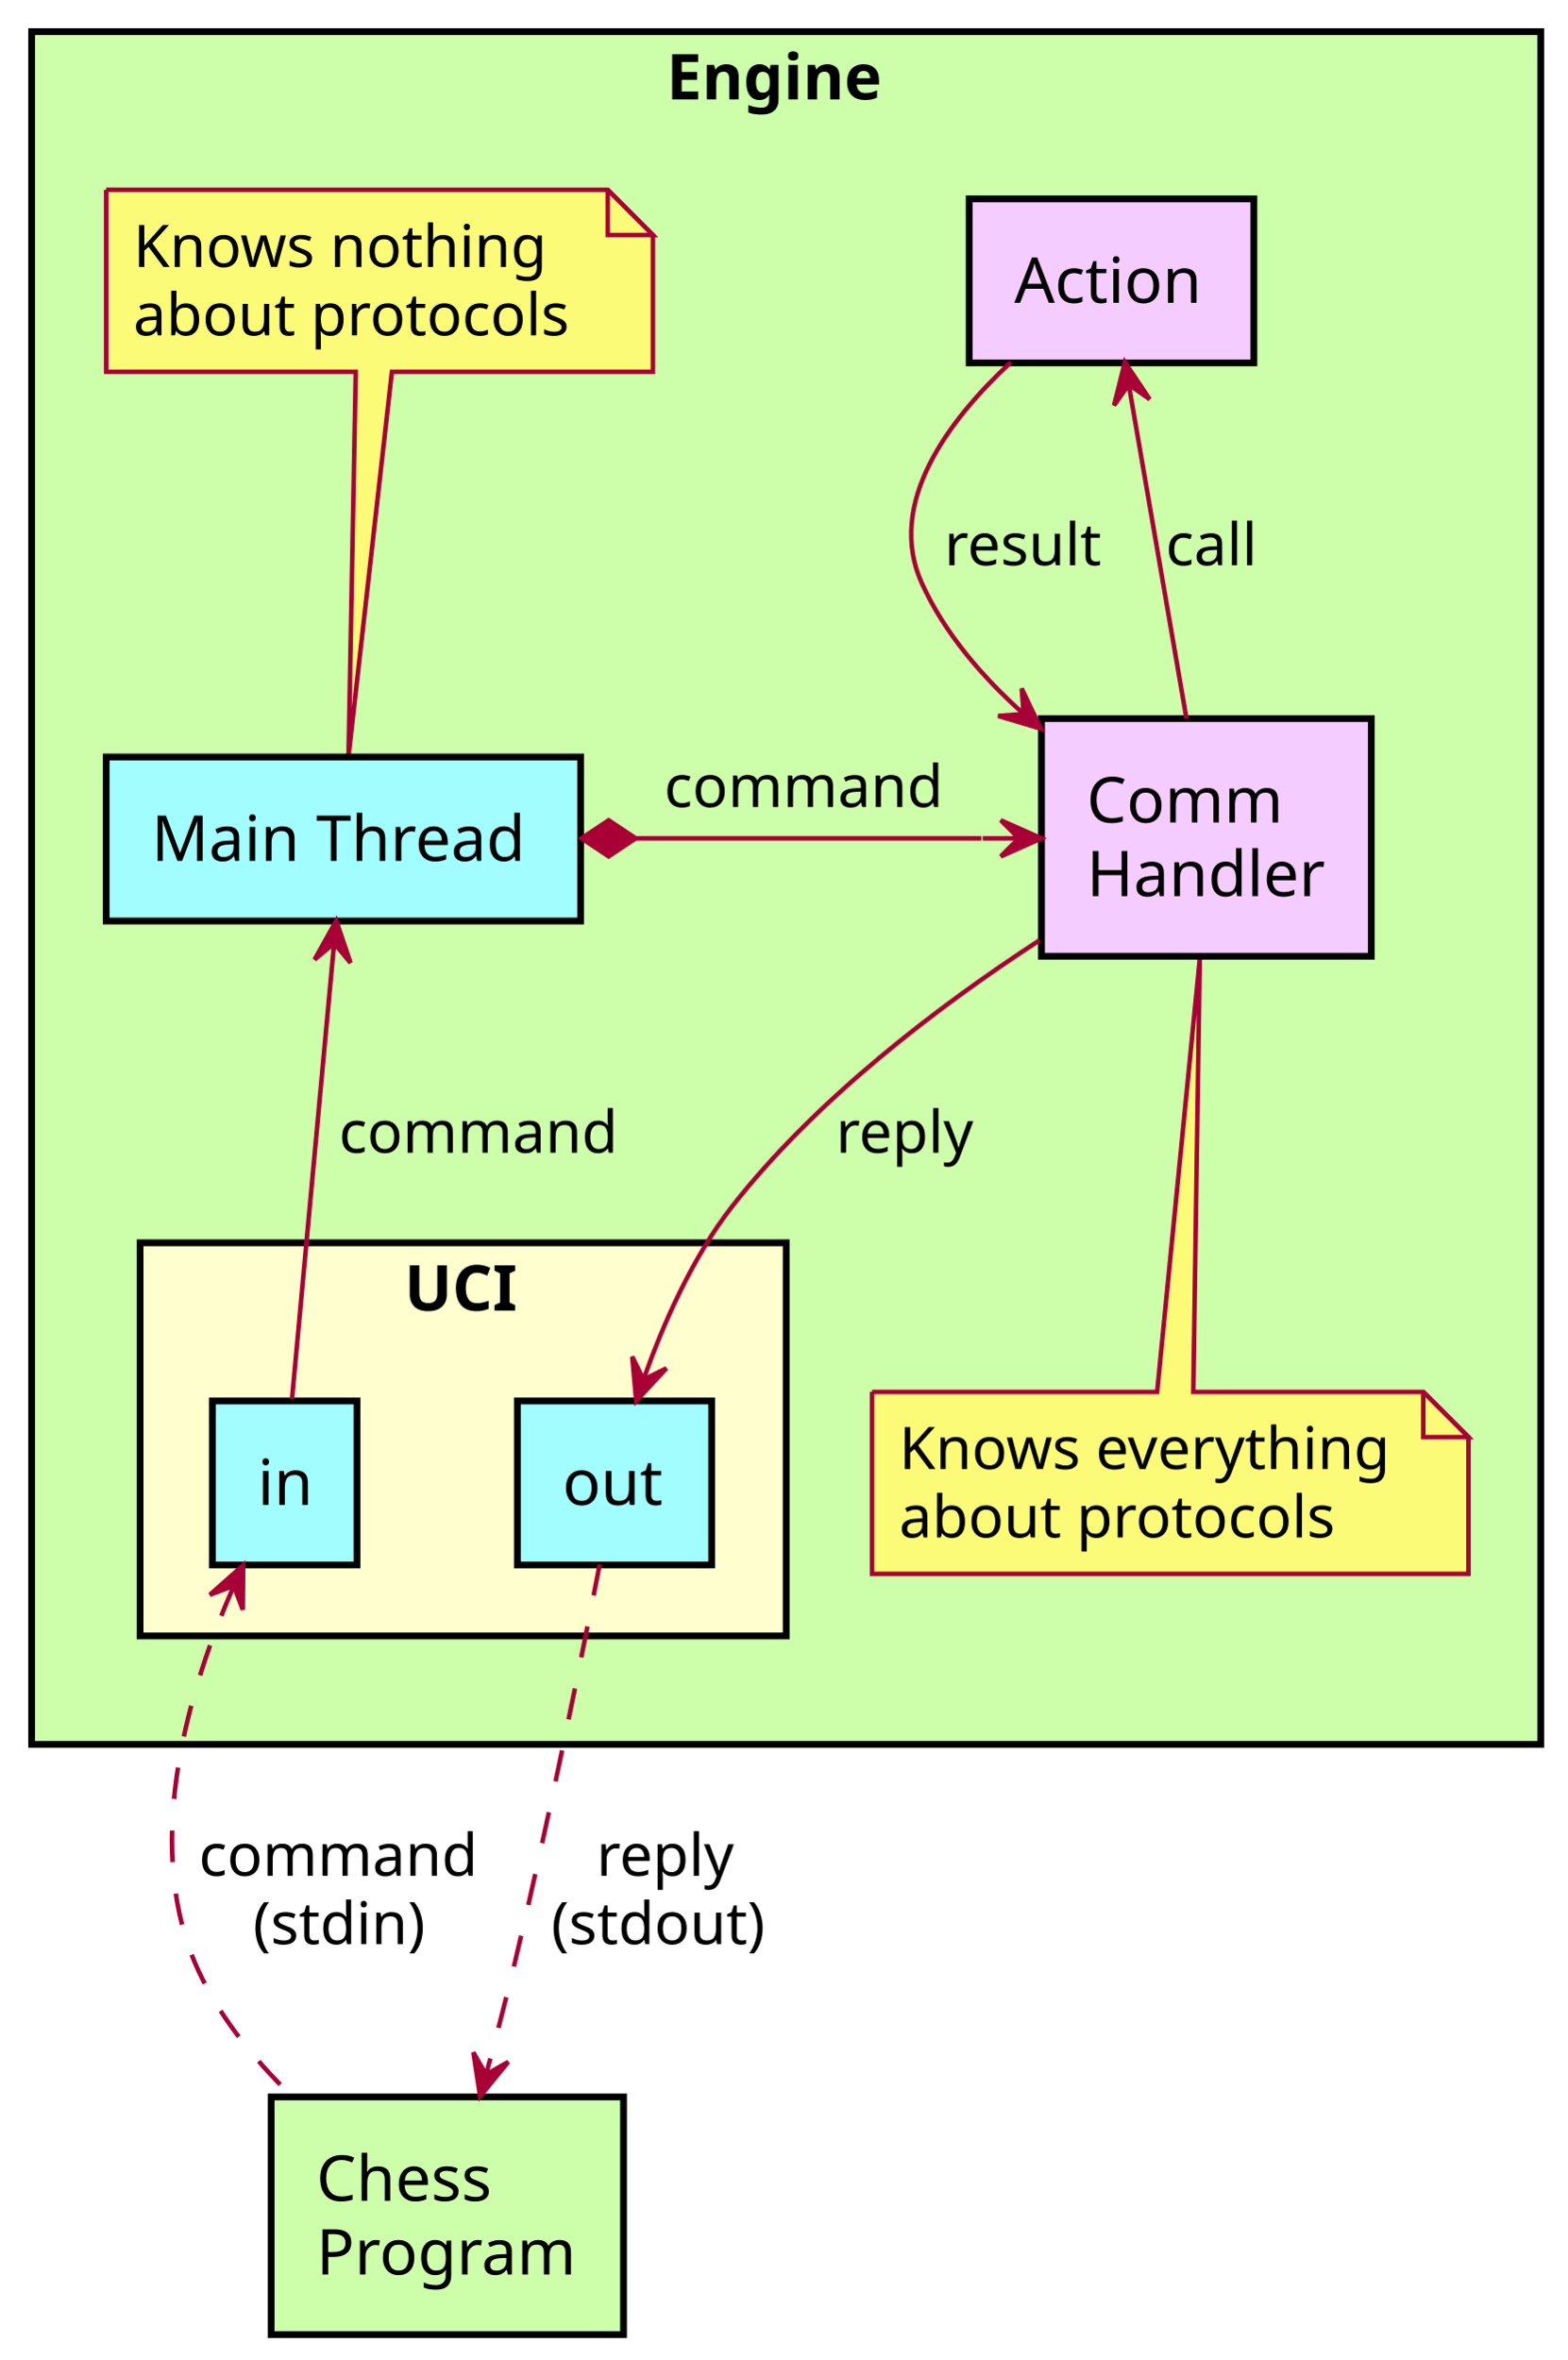
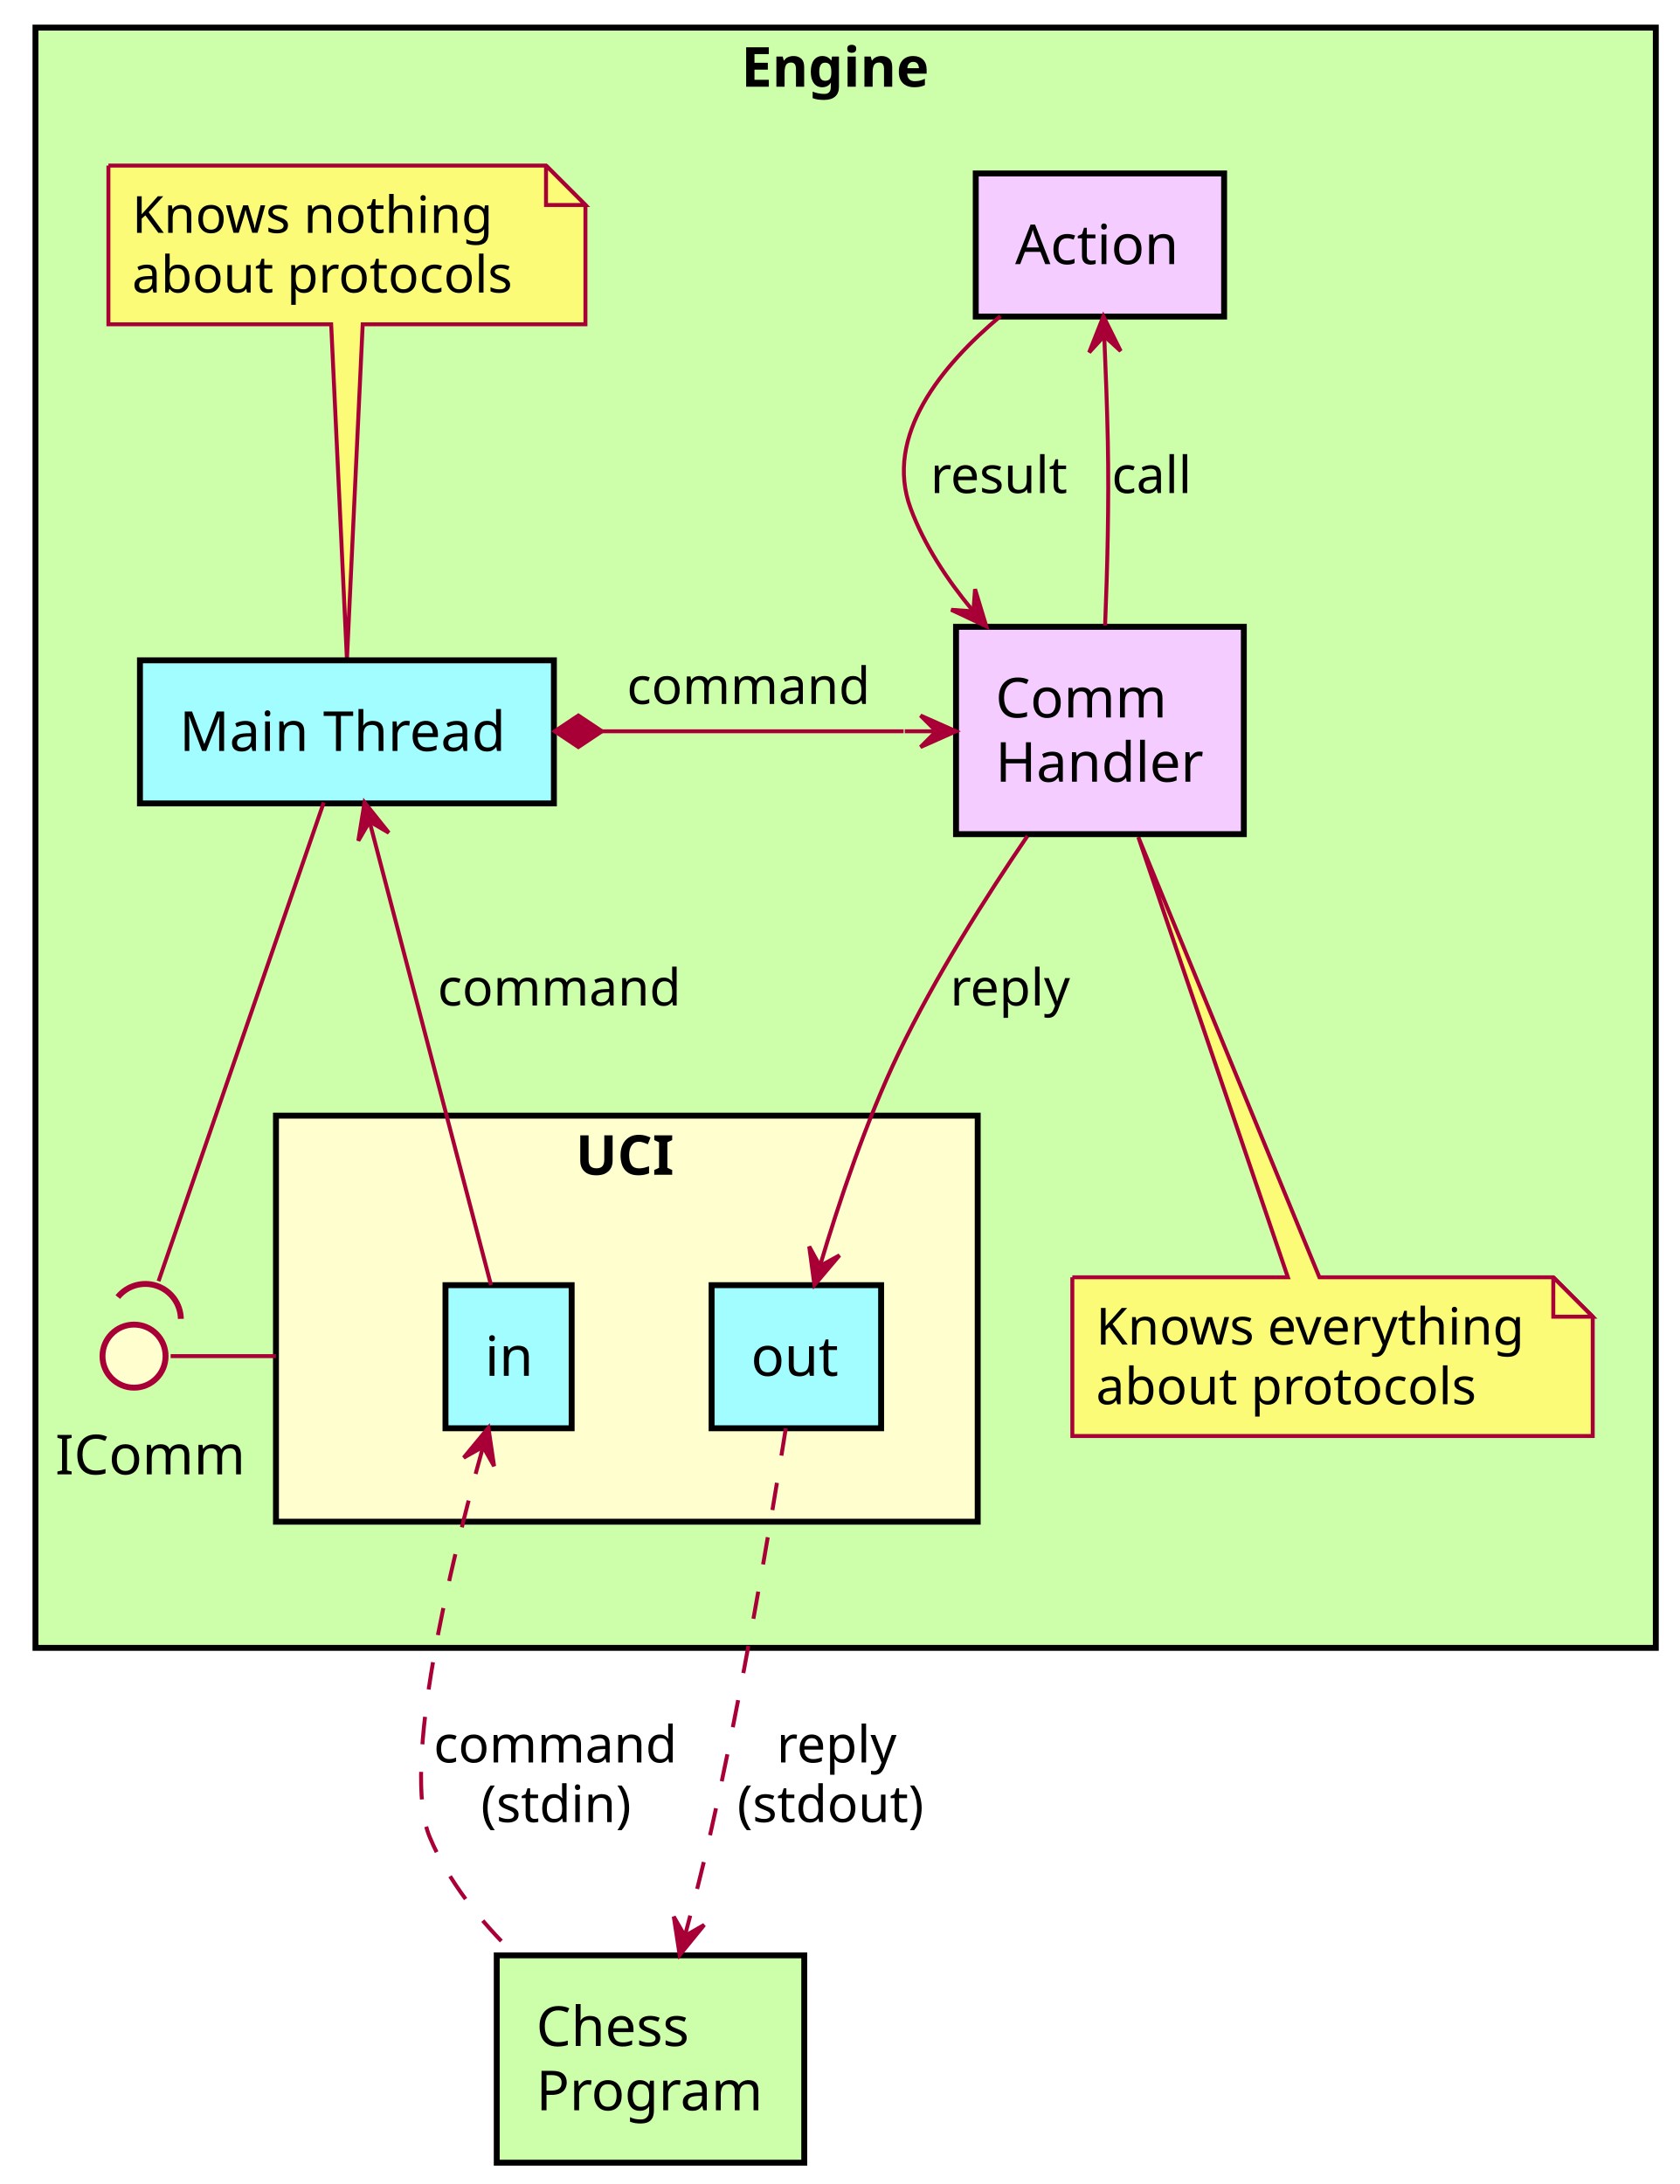
- <svg xmlns="http://www.w3.org/2000/svg" contentScriptType="application/ecmascript" contentStyleType="text/css" height="522px" preserveAspectRatio="none" style="width:347px;height:522px;background:#FFFFFE;" version="1.1" viewBox="0 0 347 522" width="347px" zoomAndPan="magnify">
+ <svg xmlns="http://www.w3.org/2000/svg" contentScriptType="application/ecmascript" contentStyleType="text/css" height="554px" preserveAspectRatio="none" style="width:426px;height:554px;background:#FFFFFE;" version="1.1" viewBox="0 0 426 554" width="426px" zoomAndPan="magnify">
  <defs />
  <g>
-     <rect fill="#CDFFAB" height="379" style="stroke:#000000;stroke-width:1.5;" width="334" x="7" y="7" />
-     <text fill="#000000" font-family="sans-serif" font-size="14" font-weight="bold" lengthAdjust="spacing" textLength="53" x="147.5" y="21.995">Engine</text>
-     <rect fill="#FEFECE" height="87" style="stroke:#000000;stroke-width:1.5;" width="143" x="31" y="275" />
-     <text fill="#000000" font-family="sans-serif" font-size="14" font-weight="bold" lengthAdjust="spacing" textLength="26" x="89.5" y="289.995">UCI</text>
-     <path d="M23.5,42 L23.5,82.266 A0,0 0 0 0 23.5,82.266 L78.73,82.266 L77.13,167.3 L86.73,82.266 L144.5,82.266 A0,0 0 0 0 144.5,82.266 L144.5,52 L134.5,42 L23.5,42 A0,0 0 0 0 23.5,42 " fill="#FBFB77" style="stroke:#A80036;stroke-width:1.0;" />
-     <path d="M134.5,42 L134.5,52 L144.5,52 L134.5,42 " fill="#FBFB77" style="stroke:#A80036;stroke-width:1.0;" />
-     <text fill="#000000" font-family="sans-serif" font-size="13" lengthAdjust="spacing" textLength="92" x="29.5" y="59.067">Knows nothing</text>
-     <text fill="#000000" font-family="sans-serif" font-size="13" lengthAdjust="spacing" textLength="100" x="29.5" y="74.2">about protocols</text>
-     <path d="M193,308 L193,348.266 A0,0 0 0 0 193,348.266 L325,348.266 A0,0 0 0 0 325,348.266 L325,318 L315,308 L264.1,308 L265.53,212.27 L256.1,308 L193,308 A0,0 0 0 0 193,308 " fill="#FBFB77" style="stroke:#A80036;stroke-width:1.0;" />
-     <path d="M315,308 L315,318 L325,318 L315,308 " fill="#FBFB77" style="stroke:#A80036;stroke-width:1.0;" />
-     <text fill="#000000" font-family="sans-serif" font-size="13" lengthAdjust="spacing" textLength="111" x="199" y="325.067">Knows everything</text>
-     <text fill="#000000" font-family="sans-serif" font-size="13" lengthAdjust="spacing" textLength="100" x="199" y="340.2">about protocols</text>
-     <rect fill="#A1FDFF" height="36.297" style="stroke:#000000;stroke-width:1.5;" width="105" x="23.5" y="167.5" />
-     <text fill="#000000" font-family="sans-serif" font-size="14" lengthAdjust="spacing" textLength="85" x="33.5" y="190.495">Main Thread</text>
-     <rect fill="#F5CCFF" height="52.594" style="stroke:#000000;stroke-width:1.5;" width="73" x="230.5" y="159" />
-     <text fill="#000000" font-family="sans-serif" font-size="14" lengthAdjust="spacing" textLength="45" x="240.5" y="181.995">Comm</text>
-     <text fill="#000000" font-family="sans-serif" font-size="14" lengthAdjust="spacing" textLength="53" x="240.5" y="198.292">Handler</text>
-     <rect fill="#F5CCFF" height="36.297" style="stroke:#000000;stroke-width:1.5;" width="63" x="214.5" y="44" />
-     <text fill="#000000" font-family="sans-serif" font-size="14" lengthAdjust="spacing" textLength="43" x="224.5" y="66.995">Action</text>
-     <rect fill="#A1FDFF" height="36.297" style="stroke:#000000;stroke-width:1.5;" width="43" x="114.5" y="310" />
-     <text fill="#000000" font-family="sans-serif" font-size="14" lengthAdjust="spacing" textLength="23" x="124.5" y="332.995">out</text>
-     <rect fill="#A1FDFF" height="36.297" style="stroke:#000000;stroke-width:1.5;" width="32" x="47" y="310" />
-     <text fill="#000000" font-family="sans-serif" font-size="14" lengthAdjust="spacing" textLength="12" x="57" y="332.995">in</text>
-     <rect fill="#CDFFAB" height="52.594" style="stroke:#000000;stroke-width:1.5;" width="78" x="60" y="464" />
-     <text fill="#000000" font-family="sans-serif" font-size="14" lengthAdjust="spacing" textLength="44" x="70" y="486.995">Chess</text>
-     <text fill="#000000" font-family="sans-serif" font-size="14" lengthAdjust="spacing" textLength="58" x="70" y="503.292">Program</text>
-     <path d="M140.7,185.5 C140.7,185.5 194.24,185.5 217.21,185.5 " fill="none" id="Main-Handler" style="stroke:#A80036;stroke-width:1.0;" />
-     <polygon fill="#A80036" points="230.49,185.5,221.49,181.5,225.49,185.5,221.49,189.5,230.49,185.5" style="stroke:#A80036;stroke-width:1.0;" />
-     <line style="stroke:#A80036;stroke-width:1.0;" x1="225.49" x2="217.49" y1="185.5" y2="185.5" />
-     <polygon fill="#A80036" points="128.7,185.5,134.7,189.5,140.7,185.5,134.7,181.5,128.7,185.5" style="stroke:#A80036;stroke-width:1.0;" />
-     <text fill="#000000" font-family="sans-serif" font-size="13" lengthAdjust="spacing" textLength="65" x="147" y="178.567">command</text>
-     <path d="M249.84,85.21 C253.44,106.03 258.81,137.13 262.59,158.97 " fill="none" id="Action-backto-Handler" style="stroke:#A80036;stroke-width:1.0;" />
-     <polygon fill="#A80036" points="248.96,80.15,246.561,89.702,249.817,85.076,254.443,88.332,248.96,80.15" style="stroke:#A80036;stroke-width:1.0;" />
-     <text fill="#000000" font-family="sans-serif" font-size="13" lengthAdjust="spacing" textLength="21" x="258" y="125.067">call</text>
-     <path d="M223.71,80.15 C209.85,93.04 196.06,111.42 204,129 C208.99,140.04 217.38,149.77 226.44,157.86 " fill="none" id="Action-to-Handler" style="stroke:#A80036;stroke-width:1.0;" />
-     <polygon fill="#A80036" points="230.35,161.23,226.12,152.336,226.554,157.976,220.913,158.41,230.35,161.23" style="stroke:#A80036;stroke-width:1.0;" />
-     <text fill="#000000" font-family="sans-serif" font-size="13" lengthAdjust="spacing" textLength="36" x="209" y="125.067">result</text>
-     <path d="M230.09,208.04 C207.99,222.44 180.66,243.1 162,267 C153.2,278.28 146.76,292.99 142.5,305.02 " fill="none" id="Handler-to-Out" style="stroke:#A80036;stroke-width:1.0;" />
-     <polygon fill="#A80036" points="140.8,310,147.493,302.775,142.415,305.268,139.922,300.19,140.8,310" style="stroke:#A80036;stroke-width:1.0;" />
-     <text fill="#000000" font-family="sans-serif" font-size="13" lengthAdjust="spacing" textLength="31" x="185" y="255.067">reply</text>
-     <path d="M73.94,208.71 C71.36,236.69 66.96,284.16 64.61,309.63 " fill="none" id="Main-backto-In" style="stroke:#A80036;stroke-width:1.0;" />
-     <polygon fill="#A80036" points="74.41,203.73,69.605,212.327,73.954,208.709,77.572,213.058,74.41,203.73" style="stroke:#A80036;stroke-width:1.0;" />
-     <text fill="#000000" font-family="sans-serif" font-size="13" lengthAdjust="spacing" textLength="65" x="75" y="255.067">command</text>
-     <path d="M51.67,351.08 C42.11,372.87 31.65,406.77 43,434 C47.69,445.24 55.88,455.38 64.58,463.82 " fill="none" id="In-backto-GUI" style="stroke:#A80036;stroke-width:1.0;stroke-dasharray:7.0,7.0;" />
-     <polygon fill="#A80036" points="53.81,346.35,46.444,352.888,51.741,350.902,53.727,356.199,53.81,346.35" style="stroke:#A80036;stroke-width:1.0;" />
-     <text fill="#000000" font-family="sans-serif" font-size="13" lengthAdjust="spacing" textLength="65" x="44" y="415.067">command</text>
-     <text fill="#000000" font-family="sans-serif" font-size="13" lengthAdjust="spacing" textLength="41" x="56" y="430.2">(stdin)</text>
-     <path d="M132.72,346.16 C128.66,367.01 121.38,403.21 114,434 C112.05,442.12 109.78,450.86 107.6,458.94 " fill="none" id="Out-to-GUI" style="stroke:#A80036;stroke-width:1.0;stroke-dasharray:7.0,7.0;" />
-     <polygon fill="#A80036" points="106.25,463.88,112.479,456.251,107.567,459.057,104.761,454.144,106.25,463.88" style="stroke:#A80036;stroke-width:1.0;" />
-     <text fill="#000000" font-family="sans-serif" font-size="13" lengthAdjust="spacing" textLength="31" x="132" y="415.067">reply</text>
-     <text fill="#000000" font-family="sans-serif" font-size="13" lengthAdjust="spacing" textLength="51" x="122" y="430.2">(stdout)</text>
+     <rect fill="#CDFFAB" height="411" style="stroke:#000000;stroke-width:1.5;" width="411" x="9" y="7" />
+     <text fill="#000000" font-family="sans-serif" font-size="14" font-weight="bold" lengthAdjust="spacing" textLength="53" x="188" y="21.995">Engine</text>
+     <rect fill="#FEFECE" height="103" style="stroke:#000000;stroke-width:1.5;" width="178" x="70" y="283" />
+     <text fill="#000000" font-family="sans-serif" font-size="14" font-weight="bold" lengthAdjust="spacing" textLength="26" x="146" y="297.995">UCI</text>
+     <path d="M27.5,42 L27.5,82.266 A0,0 0 0 0 27.5,82.266 L84,82.266 L88,167.3 L92,82.266 L148.5,82.266 A0,0 0 0 0 148.5,82.266 L148.5,52 L138.5,42 L27.5,42 A0,0 0 0 0 27.5,42 " fill="#FBFB77" style="stroke:#A80036;stroke-width:1.0;" />
+     <path d="M138.5,42 L138.5,52 L148.5,52 L138.5,42 " fill="#FBFB77" style="stroke:#A80036;stroke-width:1.0;" />
+     <text fill="#000000" font-family="sans-serif" font-size="13" lengthAdjust="spacing" textLength="92" x="33.5" y="59.067">Knows nothing</text>
+     <text fill="#000000" font-family="sans-serif" font-size="13" lengthAdjust="spacing" textLength="100" x="33.5" y="74.2">about protocols</text>
+     <path d="M272,324 L272,364.266 A0,0 0 0 0 272,364.266 L404,364.266 A0,0 0 0 0 404,364.266 L404,334 L394,324 L334.67,324 L288.74,212.34 L326.67,324 L272,324 A0,0 0 0 0 272,324 " fill="#FBFB77" style="stroke:#A80036;stroke-width:1.0;" />
+     <path d="M394,324 L394,334 L404,334 L394,324 " fill="#FBFB77" style="stroke:#A80036;stroke-width:1.0;" />
+     <text fill="#000000" font-family="sans-serif" font-size="13" lengthAdjust="spacing" textLength="111" x="278" y="341.067">Knows everything</text>
+     <text fill="#000000" font-family="sans-serif" font-size="13" lengthAdjust="spacing" textLength="100" x="278" y="356.2">about protocols</text>
+     <rect fill="#A1FDFF" height="36.297" style="stroke:#000000;stroke-width:1.5;" width="105" x="35.5" y="167.5" />
+     <text fill="#000000" font-family="sans-serif" font-size="14" lengthAdjust="spacing" textLength="85" x="45.5" y="190.495">Main Thread</text>
+     <rect fill="#F5CCFF" height="52.594" style="stroke:#000000;stroke-width:1.5;" width="73" x="242.5" y="159" />
+     <text fill="#000000" font-family="sans-serif" font-size="14" lengthAdjust="spacing" textLength="45" x="252.5" y="181.995">Comm</text>
+     <text fill="#000000" font-family="sans-serif" font-size="14" lengthAdjust="spacing" textLength="53" x="252.5" y="198.292">Handler</text>
+     <rect fill="#F5CCFF" height="36.297" style="stroke:#000000;stroke-width:1.5;" width="63" x="247.5" y="44" />
+     <text fill="#000000" font-family="sans-serif" font-size="14" lengthAdjust="spacing" textLength="43" x="257.5" y="66.995">Action</text>
+     <ellipse cx="34" cy="344" fill="#FEFECE" rx="8" ry="8" style="stroke:#A80036;stroke-width:1.5;" />
+     <text fill="#000000" font-family="sans-serif" font-size="14" lengthAdjust="spacing" textLength="48" x="14" y="373.995">IComm</text>
+     <rect fill="#A1FDFF" height="36.297" style="stroke:#000000;stroke-width:1.5;" width="43" x="180.5" y="326" />
+     <text fill="#000000" font-family="sans-serif" font-size="14" lengthAdjust="spacing" textLength="23" x="190.5" y="348.995">out</text>
+     <rect fill="#A1FDFF" height="36.297" style="stroke:#000000;stroke-width:1.5;" width="32" x="113" y="326" />
+     <text fill="#000000" font-family="sans-serif" font-size="14" lengthAdjust="spacing" textLength="12" x="123" y="348.995">in</text>
+     <rect fill="#CDFFAB" height="52.594" style="stroke:#000000;stroke-width:1.5;" width="78" x="126" y="496" />
+     <text fill="#000000" font-family="sans-serif" font-size="14" lengthAdjust="spacing" textLength="44" x="136" y="518.995">Chess</text>
+     <text fill="#000000" font-family="sans-serif" font-size="14" lengthAdjust="spacing" textLength="58" x="136" y="535.292">Program</text>
+     <path d="M152.7,185.5 C152.7,185.5 206.24,185.5 229.21,185.5 " fill="none" id="Main-Handler" style="stroke:#A80036;stroke-width:1.0;" />
+     <polygon fill="#A80036" points="242.49,185.5,233.49,181.5,237.49,185.5,233.49,189.5,242.49,185.5" style="stroke:#A80036;stroke-width:1.0;" />
+     <line style="stroke:#A80036;stroke-width:1.0;" x1="237.49" x2="229.49" y1="185.5" y2="185.5" />
+     <polygon fill="#A80036" points="140.7,185.5,146.7,189.5,152.7,185.5,146.7,181.5,140.7,185.5" style="stroke:#A80036;stroke-width:1.0;" />
+     <text fill="#000000" font-family="sans-serif" font-size="13" lengthAdjust="spacing" textLength="65" x="159" y="178.567">command</text>
+     <path d="M280.1,85.27 C280.46,93.65 280.82,103.26 281,112 C281.32,127.48 280.87,144.83 280.31,158.67 " fill="none" id="Action-backto-Handler" style="stroke:#A80036;stroke-width:1.0;" />
+     <polygon fill="#A80036" points="279.88,80.23,276.269,89.393,280.094,85.225,284.262,89.05,279.88,80.23" style="stroke:#A80036;stroke-width:1.0;" />
+     <text fill="#000000" font-family="sans-serif" font-size="13" lengthAdjust="spacing" textLength="21" x="282" y="125.067">call</text>
+     <path d="M253.78,80.19 C238.87,92.67 224.13,110.54 231,129 C234.45,138.27 240.22,147.02 246.59,154.71 " fill="none" id="Action-to-Handler" style="stroke:#A80036;stroke-width:1.0;" />
+     <polygon fill="#A80036" points="250.18,158.87,247.322,149.445,246.911,155.087,241.269,154.676,250.18,158.87" style="stroke:#A80036;stroke-width:1.0;" />
+     <text fill="#000000" font-family="sans-serif" font-size="13" lengthAdjust="spacing" textLength="36" x="236" y="125.067">result</text>
+     <path d="M260.61,212.07 C250.11,227.47 237.23,247.76 228,267 C219.6,284.51 212.65,305.46 208.05,320.92 " fill="none" id="Handler-to-Out" style="stroke:#A80036;stroke-width:1.0;" />
+     <polygon fill="#A80036" points="206.58,325.95,212.94,318.43,207.98,321.15,205.26,316.19,206.58,325.95" style="stroke:#A80036;stroke-width:1.0;" />
+     <text fill="#000000" font-family="sans-serif" font-size="13" lengthAdjust="spacing" textLength="31" x="241" y="255.067">reply</text>
+     <path d="M93.83,208.76 C102.11,240.36 117.09,297.53 124.54,325.97 " fill="none" id="Main-backto-In" style="stroke:#A80036;stroke-width:1.0;" />
+     <polygon fill="#A80036" points="92.47,203.55,90.886,213.271,93.74,208.386,98.624,211.239,92.47,203.55" style="stroke:#A80036;stroke-width:1.0;" />
+     <text fill="#000000" font-family="sans-serif" font-size="13" lengthAdjust="spacing" textLength="65" x="111" y="255.067">command</text>
+     <path d="M122.49,367.12 C114.19,397.01 101.72,448.54 109,466 C113.69,477.24 121.88,487.38 130.58,495.82 " fill="none" id="In-backto-GUI" style="stroke:#A80036;stroke-width:1.0;stroke-dasharray:7.0,7.0;" />
+     <polygon fill="#A80036" points="123.89,362.17,117.619,369.764,122.547,366.986,125.325,371.914,123.89,362.17" style="stroke:#A80036;stroke-width:1.0;" />
+     <text fill="#000000" font-family="sans-serif" font-size="13" lengthAdjust="spacing" textLength="65" x="110" y="447.067">command</text>
+     <text fill="#000000" font-family="sans-serif" font-size="13" lengthAdjust="spacing" textLength="41" x="122" y="462.2">(stdin)</text>
+     <path d="M199.32,362.32 C195.57,385.9 188.27,429.34 180,466 C178.16,474.14 175.92,482.89 173.74,490.98 " fill="none" id="Out-to-GUI" style="stroke:#A80036;stroke-width:1.0;stroke-dasharray:7.0,7.0;" />
+     <polygon fill="#A80036" points="172.4,495.91,178.623,488.276,173.713,491.086,170.904,486.175,172.4,495.91" style="stroke:#A80036;stroke-width:1.0;" />
+     <text fill="#000000" font-family="sans-serif" font-size="13" lengthAdjust="spacing" textLength="31" x="197" y="447.067">reply</text>
+     <text fill="#000000" font-family="sans-serif" font-size="13" lengthAdjust="spacing" textLength="51" x="187" y="462.2">(stdout)</text>
+     <path d="M43.28,344 C48.975,344 54.672,344 60.37,344 C63.219,344 66.067,344 68.916,344 C69.272,344 69.628,344 69.984,344 " fill="none" id="IComm-Uci" style="stroke:#A80036;stroke-width:1.0;" />
+     <path d="M82.12,203.55 C71.84,233.32 50.73,294.53 40.22,324.98 " fill="none" id="Main-to-IComm" style="stroke:#A80036;stroke-width:1.0;" />
+     <path d="M45.869,334.546 A9,9 0 0 0 29.884 329.016" style="stroke:#A80036;stroke-width:1.5;fill:none;" />
  </g>
</svg>
